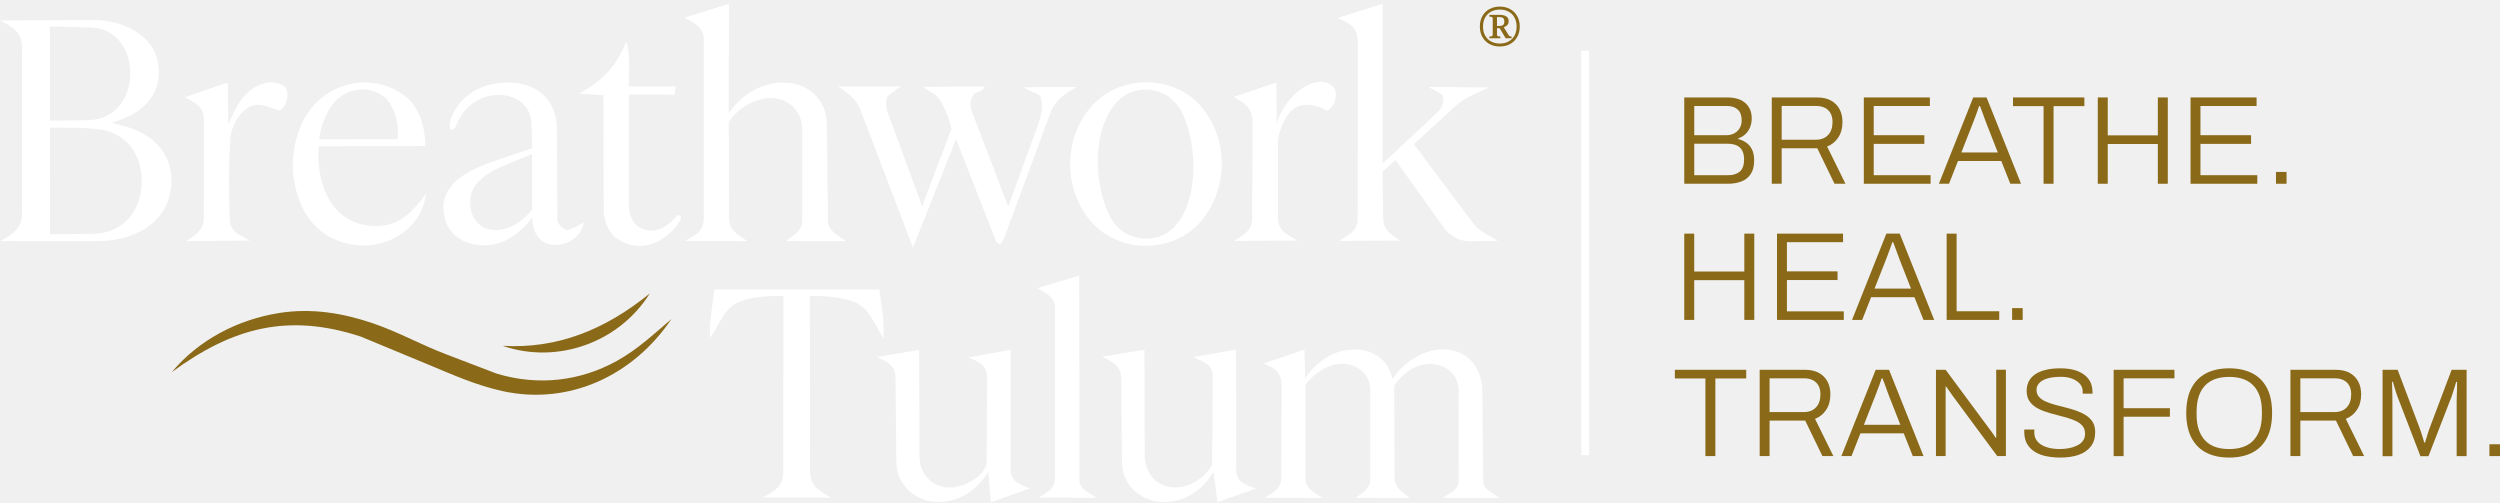
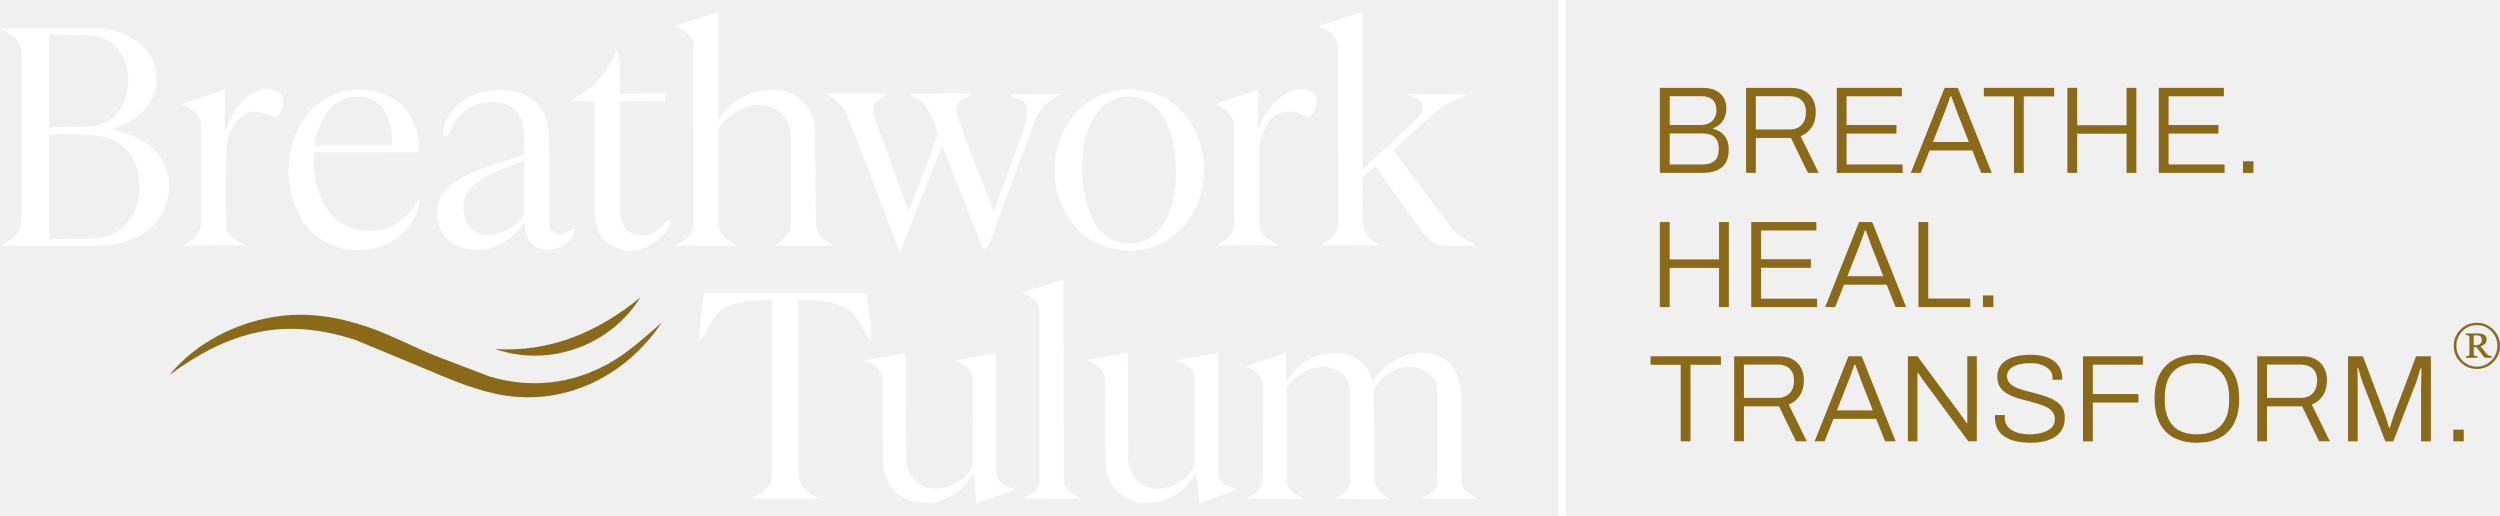
- <svg xmlns="http://www.w3.org/2000/svg" id="Layer_2" data-name="Layer 2" viewBox="0 0 643.13 129.2">
+ <svg xmlns="http://www.w3.org/2000/svg" id="Layer_2" data-name="Layer 2" viewBox="0 0 652.59 134.49">
  <defs>
    <style>
-       .cls-1, .cls-2 {
+       .cls-1 {
        fill: #8a6a18;
+       }
+ 
+       .cls-2 {
+         isolation: isolate;
      }

      .cls-3 {
        fill: #fff;
-       }
- 
-       .cls-2 {
-         font-family: Georgia, Georgia;
-         font-size: 13.97px;
-         isolation: isolate;
      }
    </style>
  </defs>
  <g id="Layer_1-2" data-name="Layer 1">
    <g>
      <g>
-         <path class="cls-3" d="M40.29,37.01c3.63,3.67,4.59,8.51,3.23,13.67-2.06,7.79-10.45,11.37-18.43,11.36l-24.96-.02c3.25-1.94,5.52-3.24,5.52-7.07l.02-42.8c0-3.68-2.15-5.05-5.66-6.88l24.04-.13c7.37-.04,15.6,3.78,16.66,11.42,1.1,7.96-4.14,12.79-12.03,15.06,4.27.91,8.43,2.17,11.62,5.39ZM33.51,19.01c.08-6.42-3.78-11.79-10.14-11.94l-10.53-.26v24.25s10.03-.17,10.03-.17c6.45-.11,10.56-5.38,10.64-11.87ZM36.45,47.04c.22-7.28-4.02-13.02-11.29-13.82-4.02-.45-8.26-.37-12.32-.36l.03,27.42,11.13-.13c7.45-.09,12.23-5.59,12.46-13.11Z" />
-         <path class="cls-3" d="M362.77,128.12l-14.11-.08c2.2-1.34,3.85-2.47,3.85-5.02v-22.66c-.02-4.44-3.83-7.18-8.15-6.71-3.35.36-6.46,2.52-8.54,5.36v23.95c0,2.76,1.95,3.58,4.49,5.12l-14.97-.03c2.41-1.49,4.24-2.39,4.25-5.1l.12-23.72c.01-2.97-1.36-4.53-4.69-5.69l10.55-3.62.21,7.36c3.09-4.53,7.66-7.53,13.17-7.35,4.68.15,8.49,3.05,9.22,7.62,4.49-6.74,13.27-10.05,19.16-5.75,2.49,1.82,3.98,5.35,4.01,8.51l.21,23.18c.02,2.47,2.09,3.13,4.24,4.58h-14.74c2.27-1.4,4.22-2.11,4.21-4.67l-.03-22.91c0-4.64-4.08-7.4-8.49-6.79-3.44.48-6.29,2.74-8.08,5.59l.09,24.01c.48,2.36,1.51,3.1,4.01,4.84Z" />
-         <path class="cls-3" d="M206.37,33.35c0-5.52-4.71-8.9-9.72-7.99-3.69.68-7.18,2.91-9.16,6.03l.03,24.28c0,3.3,1.83,4.57,4.75,6.36l-15.96-.04c2.82-1.66,4.72-2.57,4.72-5.76l.03-46.04c0-2.99-2.01-4.13-4.95-5.63l11.41-3.58-.05,28.13c3.57-5.12,8.95-8.26,15.17-7.82,5.63.4,9.99,4.61,10.06,10.51l.3,24.88c.03,2.85,2.3,3.62,4.62,5.36l-15.43-.02c2.17-1.71,4.2-2.58,4.2-5.34v-23.34Z" />
-         <path class="cls-3" d="M267.04,32.07c.85-2.31,1.39-4.69.7-7-.36-1.2-2.81-1.27-4.34-2.64l13.54-.03c-3.32,1.93-5.29,3.16-6.64,6.44l-12.16,32.88-.82,1.06c-.16.21-.94-.35-1.06-.65l-10.32-26.35-11.07,27.93-13.56-35.53c-1.09-2.86-2.87-3.86-5.67-5.96h16.04s-3.19,2.4-3.19,2.4c-.74.55-.63,2.94-.29,3.88l9.02,24.53,7.55-19.86c-.59-2.71-1.75-5.67-3.38-8.01-.73-1.05-2.17-1.35-3.81-2.81l15.78-.13c-.56,1.06-.95,1.17-2.26,1.65-1.15.42-1.81,2.9-1.26,4.34l9.51,24.91,7.7-21.03Z" />
-         <path class="cls-3" d="M378.28,62.09c-2.69.06-5.34-1.42-6.81-3.47l-12.47-17.44-3.34,2.99.15,11.95c.04,2.85,1.62,4.02,4.46,5.78l-15.75.07c2.55-1.72,4.74-2.57,4.75-5.63l.05-45.33c0-3.46-1.42-4.87-5.18-6.38l11.56-3.68v41.12s14.27-13.35,14.27-13.35c1.22-1.15,1.85-3.49.87-4.5l-3.44-1.85,15.58.12c-3.57,1.78-6.23,2.64-8.67,4.88l-10.59,9.71,15.22,20.32c1.63,2.17,3.79,2.89,6.34,4.54l-7,.15Z" />
-         <path class="cls-3" d="M309.72,55.98c-7.44,9.84-22.74,9.55-29.96-.1-6.23-8.33-5.93-20.39.83-28.3,7.25-8.48,21.29-8.62,28.53-.03,6.64,7.88,6.95,20.03.6,28.43ZM304.61,30.1c-1.81-4.37-5.45-7.04-9.8-7.07-12.12-.08-15.44,19.15-9.6,31.97,2.04,4.48,5.99,6.7,10.62,6.35,11.45-.86,13.54-19.76,8.78-31.24Z" />
-         <path class="cls-3" d="M260,120.73c0,2.9,1.81,3.83,4.98,4.9l-10.09,3.57-.68-7.8c-2.98,4.76-7.25,7.61-12.62,7.72-5.82.12-10.94-4.13-11-10.24l-.22-21.56c-.03-3.08-1.69-4.1-4.82-5.47l10.9-1.83.08,27.36c.01,4.91,3.72,8.46,8.65,7.98,3.29-.32,7.5-2.58,8.64-5.96l.13-22.22c.02-2.91-1.75-4.1-4.86-5.21l10.9-1.99v30.75Z" />
-         <path class="cls-3" d="M213.83,128.03l-17.85-.06c3.14-1.32,5.51-2.92,5.51-6.49l.03-45.3c-3.9-.1-7.75.07-11.17,1.41-4.21,1.64-4.87,5.4-7.74,9.37-.09-4.31.6-8.09,1.19-12.5h42.4c.62,4.35,1.32,8.12,1.1,12.56-2.77-4.18-3.61-8.03-8.11-9.56-3.32-1.12-7.03-1.37-10.85-1.32l.05,45.36c.24,3.44,1.99,4.69,5.45,6.53Z" />
-         <path class="cls-3" d="M318.03,120.76c0,3.07,1.87,3.87,5.09,4.9l-9.93,3.53-1-7.85c-2.81,4.71-7.07,7.65-12.42,7.79-5.9.15-11.09-4.05-11.14-10.23l-.19-21.3c-.03-3.17-1.54-4.31-4.94-5.84l10.91-1.78.08,27.53c0,2.32,1.32,4.95,2.83,6.17,4.28,3.48,11.23,1.44,14.52-4.06l.11-22.85c.01-2.95-2.13-3.58-4.93-4.93l10.95-1.89.06,30.81Z" />
-         <path class="cls-3" d="M123.99,63.09c-4.56-.1-8.18-2.65-9.32-6.15-2.73-8.43,4.23-12.72,12.54-15.53l9.7-3.29-.2-6.44c-.13-4.19-3.34-6.76-7.25-7.18-5.58-.59-10.42,2.86-12.16,7.97-.12.35-.79,1.09-1.08.98-1.91-.68,1.23-10.14,10.55-11.81,4.1-.74,8.39-.57,11.93,1.89,2.84,1.98,4.53,5.63,4.55,9.23l.13,23.89c0,.98,1.73,2.61,2.59,2.49,1.05-.15,2.44-.96,4.22-1.85-.68,4.02-5.17,6.53-9.11,5.46-3-.82-4.08-3.77-4.14-6.74-3.39,4.29-7.45,7.21-12.95,7.1ZM129.18,59.03c3.18-.62,5.92-2.79,7.7-5.09l-.03-14.31c-7.87,3.35-17.49,5.78-15.69,14.39.77,3.67,3.9,5.81,8.03,5Z" />
-         <path class="cls-3" d="M95.88,58.12c6.44.32,9.9-3.05,13.71-8.35-.97,8.72-9.26,14.02-17.53,13.32-6.54-.55-11.84-4.27-14.47-10.18-3.02-6.78-2.99-14.22.03-21.04,4.51-10.17,17.26-14,26.31-7.35,4.03,2.96,5.4,8.09,5.52,13.06l-27.46.05c-.77,9.97,3.44,19.97,13.89,20.49ZM102.31,35.8c.27-4.29-.59-7.52-2.91-10.43-4.49-3.97-11.29-2.74-14.46,2.36-1.54,2.49-2.44,5.14-2.85,8.1l20.21-.03Z" />
-         <path class="cls-3" d="M164.22,58.32c5.79,3.53,10.01-3.23,10.18-3.13l.67.39c1.13.65-6.55,11.72-15.91,6.1-2.43-1.46-3.84-4.68-3.85-7.67l-.06-29.5-6.22-.45c5.83-3.21,9.27-6.63,12.13-13.36,1.08,4.23.54,7.73.57,11.54l12.06-.02-.24,2.13-11.78-.04v28.71c0,1.79.91,4.37,2.44,5.31Z" />
-         <path class="cls-3" d="M267.21,128c2.42-1.43,4.2-2.41,4.2-5.17v-43.58c0-2.74-2-3.64-4.53-5.11l10.75-3.26.05,52.48c0,2.57,2.33,3.26,4.48,4.7l-14.96-.06Z" />
-         <path class="cls-3" d="M59.24,35.92c-.47,7.03-.36,13.8-.15,20.54.09,3.01,2.27,3.88,5.18,5.43l-16.35.14c2.52-1.75,4.52-2.88,4.53-5.94l.02-25.35c0-3.01-2.1-4.39-4.95-5.7l11.1-3.84.08,10.87c1.55-3.43,2.81-6.36,5.37-8.56,2.37-2.04,6.31-3.35,9.02-1.31,1.65,1.25.62,5.62-1.19,6.22-2.76-.72-5.34-2.38-8-.76-2.5,1.53-4.45,4.85-4.68,8.27Z" />
-         <path class="cls-3" d="M328.76,37v19.13c0,3.06,2.03,4.13,5.07,5.75l-16.34.1c2.64-1.67,4.65-2.74,4.65-5.89l.06-24.95c0-3.2-1.95-4.67-4.81-6.2l10.96-3.72.07,10.55c2.39-7.83,10.51-13.29,14.5-9.49,1.58,1.51.41,5.54-1.58,6.22-3.72-2.27-8.13-2.36-10.51,1.73-.97,1.68-2.09,4.39-2.09,6.77Z" />
+         <path class="cls-3" d="M40.29,39.18c3.63,3.67,4.59,8.51,3.23,13.67-2.06,7.79-10.45,11.37-18.43,11.36l-24.96-.02c3.25-1.94,5.52-3.24,5.52-7.07l.02-42.8c0-3.68-2.15-5.05-5.66-6.88l24.04-.13c7.37-.04,15.6,3.78,16.66,11.42s-4.14,12.79-12.03,15.06c4.27.91,8.43,2.17,11.62,5.39ZM33.51,21.18c.08-6.42-3.78-11.79-10.14-11.94l-10.53-.26v24.25s10.03-.17,10.03-.17c6.45-.11,10.56-5.38,10.64-11.87ZM36.45,49.2c.22-7.28-4.02-13.02-11.29-13.82-4.02-.45-8.26-.37-12.32-.36l.03,27.42,11.13-.13c7.45-.09,12.23-5.59,12.46-13.11Z" />
+         <path class="cls-3" d="M362.77,130.28l-14.11-.08c2.2-1.34,3.85-2.47,3.85-5.02v-22.66c-.02-4.44-3.83-7.18-8.15-6.71-3.35.36-6.46,2.52-8.54,5.36v23.95c0,2.76,1.95,3.58,4.49,5.12l-14.97-.03c2.41-1.49,4.24-2.39,4.25-5.1l.12-23.72c.01-2.97-1.36-4.53-4.69-5.69l10.55-3.62.21,7.36c3.09-4.53,7.66-7.53,13.17-7.35,4.68.15,8.49,3.05,9.22,7.62,4.49-6.74,13.27-10.05,19.16-5.75,2.49,1.82,3.98,5.35,4.01,8.51l.21,23.18c.02,2.47,2.09,3.13,4.24,4.58h-14.74c2.27-1.4,4.22-2.11,4.21-4.67l-.03-22.91c0-4.64-4.08-7.4-8.49-6.79-3.44.48-6.29,2.74-8.08,5.59l.09,24.01c.48,2.36,1.51,3.1,4.01,4.84Z" />
+         <path class="cls-3" d="M206.37,35.52c0-5.52-4.71-8.9-9.72-7.99-3.69.68-7.18,2.91-9.16,6.03l.03,24.28c0,3.3,1.83,4.57,4.75,6.36l-15.96-.04c2.82-1.66,4.72-2.57,4.72-5.76l.03-46.04c0-2.99-2.01-4.13-4.95-5.63l11.41-3.58-.05,28.13c3.57-5.12,8.95-8.26,15.17-7.82,5.63.4,9.99,4.61,10.06,10.51l.3,24.88c.03,2.85,2.3,3.62,4.62,5.36l-15.43-.02c2.17-1.71,4.2-2.58,4.2-5.34v-23.34Z" />
+         <path class="cls-3" d="M267.04,34.23c.85-2.31,1.39-4.69.7-7-.36-1.2-2.81-1.27-4.34-2.64l13.54-.03c-3.32,1.93-5.29,3.16-6.64,6.44l-12.16,32.88-.82,1.06c-.16.21-.94-.35-1.06-.65l-10.32-26.35-11.07,27.93-13.56-35.53c-1.09-2.86-2.87-3.86-5.67-5.96h16.04s-3.19,2.4-3.19,2.4c-.74.55-.63,2.94-.29,3.88l9.02,24.53,7.55-19.86c-.59-2.71-1.75-5.67-3.38-8.01-.73-1.05-2.17-1.35-3.81-2.81l15.78-.13c-.56,1.06-.95,1.17-2.26,1.65-1.15.42-1.81,2.9-1.26,4.34l9.51,24.91,7.7-21.03Z" />
+         <path class="cls-3" d="M378.28,64.26c-2.69.06-5.34-1.42-6.81-3.47l-12.47-17.44-3.34,2.99.15,11.95c.04,2.85,1.62,4.02,4.46,5.78l-15.75.07c2.55-1.72,4.74-2.57,4.75-5.63l.05-45.33c0-3.46-1.42-4.87-5.18-6.38l11.56-3.68v41.12s14.27-13.35,14.27-13.35c1.22-1.15,1.85-3.49.87-4.5l-3.44-1.85,15.58.12c-3.57,1.78-6.23,2.64-8.67,4.88l-10.59,9.71,15.22,20.32c1.63,2.17,3.79,2.89,6.34,4.54l-7,.15Z" />
+         <path class="cls-3" d="M309.72,58.15c-7.44,9.84-22.74,9.55-29.96-.1-6.23-8.33-5.93-20.39.83-28.3,7.25-8.48,21.29-8.62,28.53-.03,6.64,7.88,6.95,20.03.6,28.43ZM304.61,32.26c-1.81-4.37-5.45-7.04-9.8-7.07-12.12-.08-15.44,19.15-9.6,31.97,2.04,4.48,5.99,6.7,10.62,6.35,11.45-.86,13.54-19.76,8.78-31.24Z" />
+         <path class="cls-3" d="M260,122.9c0,2.9,1.81,3.83,4.98,4.9l-10.09,3.57-.68-7.8c-2.98,4.76-7.25,7.61-12.62,7.72-5.82.12-10.94-4.13-11-10.24l-.22-21.56c-.03-3.08-1.69-4.1-4.82-5.47l10.9-1.83.08,27.36c.01,4.91,3.72,8.46,8.65,7.98,3.29-.32,7.5-2.58,8.64-5.96l.13-22.22c.02-2.91-1.75-4.1-4.86-5.21l10.9-1.99v30.75Z" />
+         <path class="cls-3" d="M213.83,130.2l-17.85-.06c3.14-1.32,5.51-2.92,5.51-6.49l.03-45.3c-3.9-.1-7.75.07-11.17,1.41-4.21,1.64-4.87,5.4-7.74,9.37-.09-4.31.6-8.09,1.19-12.5h42.4c.62,4.35,1.32,8.12,1.1,12.56-2.77-4.18-3.61-8.03-8.11-9.56-3.32-1.12-7.03-1.37-10.85-1.32l.05,45.36c.24,3.44,1.99,4.69,5.45,6.53Z" />
+         <path class="cls-3" d="M318.03,122.93c0,3.07,1.87,3.87,5.09,4.9l-9.93,3.53-1-7.85c-2.81,4.71-7.07,7.65-12.42,7.79-5.9.15-11.09-4.05-11.14-10.23l-.19-21.3c-.03-3.17-1.54-4.31-4.94-5.84l10.91-1.78.08,27.53c0,2.32,1.32,4.95,2.83,6.17,4.28,3.48,11.23,1.44,14.52-4.06l.11-22.85c.01-2.95-2.13-3.58-4.93-4.93l10.95-1.89.06,30.81Z" />
+         <path class="cls-3" d="M123.99,65.26c-4.56-.1-8.18-2.65-9.32-6.15-2.73-8.43,4.23-12.72,12.54-15.53l9.7-3.29-.2-6.44c-.13-4.19-3.34-6.76-7.25-7.18-5.58-.59-10.42,2.86-12.16,7.97-.12.35-.79,1.09-1.08.98-1.91-.68,1.23-10.14,10.55-11.81,4.1-.74,8.39-.57,11.93,1.89,2.84,1.98,4.53,5.63,4.55,9.23l.13,23.89c0,.98,1.73,2.61,2.59,2.49,1.05-.15,2.44-.96,4.22-1.85-.68,4.02-5.17,6.53-9.11,5.46-3-.82-4.08-3.77-4.14-6.74-3.39,4.29-7.45,7.21-12.95,7.1ZM129.18,61.2c3.18-.62,5.92-2.79,7.7-5.09l-.03-14.31c-7.87,3.35-17.49,5.78-15.69,14.39.77,3.67,3.9,5.81,8.03,5Z" />
+         <path class="cls-3" d="M95.88,60.28c6.44.32,9.9-3.05,13.71-8.35-.97,8.72-9.26,14.02-17.53,13.32-6.54-.55-11.84-4.27-14.47-10.18-3.02-6.78-2.99-14.22.03-21.04,4.51-10.17,17.26-14,26.31-7.35,4.03,2.96,5.4,8.09,5.52,13.06l-27.46.05c-.77,9.97,3.44,19.97,13.89,20.49ZM102.31,37.97c.27-4.29-.59-7.52-2.91-10.43-4.49-3.97-11.29-2.74-14.46,2.36-1.54,2.49-2.44,5.14-2.85,8.1l20.21-.03Z" />
+         <path class="cls-3" d="M164.22,60.48c5.79,3.53,10.01-3.23,10.18-3.13l.67.39c1.13.65-6.55,11.72-15.91,6.1-2.43-1.46-3.84-4.68-3.85-7.67l-.06-29.5-6.22-.45c5.83-3.21,9.27-6.63,12.13-13.36,1.08,4.23.54,7.73.57,11.54l12.06-.02-.24,2.13-11.78-.04v28.71c0,1.79.91,4.37,2.44,5.31Z" />
+         <path class="cls-3" d="M267.21,130.17c2.42-1.43,4.2-2.41,4.2-5.17v-43.58c0-2.74-2-3.64-4.53-5.11l10.75-3.26.05,52.48c0,2.57,2.33,3.26,4.48,4.7l-14.96-.06Z" />
+         <path class="cls-3" d="M59.24,38.08c-.47,7.03-.36,13.8-.15,20.54.09,3.01,2.27,3.88,5.18,5.43l-16.35.14c2.52-1.75,4.52-2.88,4.53-5.94l.02-25.35c0-3.01-2.1-4.39-4.95-5.7l11.1-3.84.08,10.87c1.55-3.43,2.81-6.36,5.37-8.56,2.37-2.04,6.31-3.35,9.02-1.31,1.65,1.25.62,5.62-1.19,6.22-2.76-.72-5.34-2.38-8-.76-2.5,1.53-4.45,4.85-4.68,8.27Z" />
+         <path class="cls-3" d="M328.76,39.17v19.13c0,3.06,2.03,4.13,5.07,5.75l-16.34.1c2.64-1.67,4.65-2.74,4.65-5.89l.06-24.95c0-3.2-1.95-4.67-4.81-6.2l10.96-3.72.07,10.55c2.39-7.83,10.51-13.29,14.5-9.49,1.58,1.51.41,5.54-1.58,6.22-3.72-2.27-8.13-2.36-10.51,1.73-.97,1.68-2.09,4.39-2.09,6.77Z" />
        <g>
-           <path class="cls-1" d="M172.73,82.07c-9.72,14.44-26.22,22.33-43.51,18.53-6.85-1.51-13.04-4.32-19.52-7.01l-16.88-7c-18.75-6.14-32.99-2.32-48.65,9.16,6.99-8.37,17.05-13.55,27.64-15.23,8.31-1.32,16.4,0,24.24,2.69,6.47,2.22,12.23,5.46,18.58,7.88l13.16,5.03c10.55,3.18,21.42,2.02,31.03-3.35,5.2-2.91,9.24-6.7,13.91-10.7Z" />
-           <path class="cls-1" d="M129.29,88.96c14.14.84,26.45-4.19,37.87-13.47-7.94,12.7-23.86,18.3-37.87,13.47Z" />
+           <path class="cls-1" d="M172.73,84.23c-9.72,14.44-26.22,22.33-43.51,18.53-6.85-1.51-13.04-4.32-19.52-7.01l-16.88-7c-18.75-6.14-32.99-2.32-48.65,9.16,6.99-8.37,17.05-13.55,27.64-15.23,8.31-1.32,16.4,0,24.24,2.69,6.47,2.22,12.23,5.46,18.58,7.88l13.16,5.03c10.55,3.18,21.42,2.02,31.03-3.35,5.2-2.91,9.24-6.7,13.91-10.7Z" />
+           <path class="cls-1" d="M129.29,91.12c14.14.84,26.45-4.19,37.87-13.47-7.94,12.7-23.86,18.3-37.87,13.47Z" />
        </g>
      </g>
-       <rect class="cls-3" x="406.79" y="13.08" width="2" height="104" />
-       <text id="regmark" class="cls-2" transform="translate(379.93 11.82)">
-         <tspan x="0" y="0">®</tspan>
-       </text>
+       <rect class="cls-3" x="406.79" width="2" height="134.49" />
      <g>
-         <path class="cls-1" d="M433.28,47.27v-22.2h11.17c1.3,0,2.4.22,3.32.64.91.43,1.62,1.05,2.12,1.85.49.79.75,1.75.75,2.85,0,.84-.14,1.61-.43,2.33s-.7,1.31-1.23,1.8c-.53.49-1.15.84-1.86,1.09v.13c.76.18,1.45.48,2.07.91.63.43,1.12,1.02,1.51,1.76.37.75.56,1.69.56,2.83,0,1.47-.29,2.64-.89,3.53s-1.4,1.52-2.41,1.9c-1.02.39-2.19.58-3.49.58h-11.18ZM435.84,34.78h8.23c.77,0,1.46-.15,2.06-.47s1.06-.76,1.41-1.34c.34-.58.51-1.25.51-2.01,0-1.25-.34-2.19-1.02-2.78-.68-.61-1.58-.91-2.7-.91h-8.48v7.51h-.01ZM435.84,45.07h8.78c1.2,0,2.19-.3,2.93-.92s1.12-1.66,1.12-3.12c0-.92-.16-1.69-.49-2.3s-.79-1.05-1.43-1.33c-.63-.28-1.41-.42-2.36-.42h-8.54v8.1h-.01Z" />
-         <path class="cls-1" d="M455.79,47.27v-22.2h11.65c1.47,0,2.68.28,3.65.83.96.55,1.68,1.3,2.17,2.24.49.95.72,2.03.72,3.24,0,1.58-.36,2.91-1.09,4s-1.68,1.86-2.86,2.31l4.72,9.58h-2.82l-4.43-9.13h-9.16v9.13h-2.56,0ZM458.35,35.94h8.83c1.32,0,2.35-.41,3.11-1.22.76-.81,1.13-1.93,1.13-3.35,0-.86-.16-1.6-.49-2.2-.33-.61-.79-1.08-1.43-1.41s-1.4-.5-2.33-.5h-8.83v8.67h0Z" />
-         <path class="cls-1" d="M479.47,47.27v-22.2h16.99v2.2h-14.44v7.51h13.02v2.23h-13.02v8.06h14.63v2.2h-17.19.01Z" />
-         <path class="cls-1" d="M498.78,47.27l8.83-22.2h3.44l8.87,22.2h-2.76l-2.33-5.85h-11.14l-2.3,5.85h-2.62ZM504.56,39.22h9.38l-2.91-7.41c-.07-.18-.16-.43-.29-.78-.13-.34-.28-.74-.43-1.18-.16-.44-.33-.89-.49-1.34s-.32-.86-.47-1.23h-.22c-.13.41-.29.9-.5,1.46s-.41,1.12-.62,1.67c-.21.55-.39,1.02-.54,1.41l-2.91,7.41h0Z" />
-         <path class="cls-1" d="M525.71,47.27v-19.97h-7.86v-2.23h18.36v2.23h-7.93v19.97h-2.56Z" />
-         <path class="cls-1" d="M539.66,47.27v-22.2h2.56v9.75h12.89v-9.75h2.56v22.2h-2.56v-10.23h-12.89v10.23h-2.56Z" />
-         <path class="cls-1" d="M563.52,47.27v-22.2h16.99v2.2h-14.44v7.51h13.02v2.23h-13.02v8.06h14.63v2.2h-17.19.01Z" />
-         <path class="cls-1" d="M585.5,47.27v-3.04h2.72v3.04h-2.72Z" />
-         <path class="cls-1" d="M433.28,82.3v-22.2h2.56v9.75h12.89v-9.75h2.56v22.2h-2.56v-10.23h-12.89v10.23h-2.56Z" />
-         <path class="cls-1" d="M457.14,82.3v-22.2h16.99v2.2h-14.44v7.51h13.02v2.23h-13.02v8.06h14.63v2.2h-17.19.01Z" />
-         <path class="cls-1" d="M476.44,82.3l8.83-22.2h3.44l8.87,22.2h-2.76l-2.33-5.85h-11.14l-2.3,5.85h-2.62ZM482.23,74.24h9.38l-2.91-7.41c-.07-.18-.16-.43-.29-.78-.13-.34-.28-.74-.43-1.18-.16-.44-.33-.89-.49-1.34s-.32-.86-.47-1.23h-.22c-.13.41-.29.9-.5,1.46s-.41,1.12-.62,1.67-.39,1.02-.54,1.41l-2.91,7.41h0Z" />
-         <path class="cls-1" d="M500.78,82.3v-22.2h2.56v19.97h10.97v2.23h-13.53Z" />
-         <path class="cls-1" d="M517.62,82.3v-3.04h2.72v3.04h-2.72Z" />
-         <path class="cls-1" d="M438.72,117.33v-19.97h-7.86v-2.23h18.36v2.23h-7.94v19.97h-2.56,0Z" />
-         <path class="cls-1" d="M452.68,117.33v-22.2h11.65c1.47,0,2.68.28,3.65.83.96.55,1.68,1.3,2.17,2.24.49.95.72,2.03.72,3.24,0,1.58-.36,2.91-1.09,4s-1.68,1.86-2.86,2.31l4.72,9.58h-2.82l-4.43-9.13h-9.16v9.13h-2.56,0ZM455.24,106h8.83c1.32,0,2.35-.41,3.11-1.22s1.13-1.93,1.13-3.35c0-.86-.16-1.6-.49-2.2-.33-.61-.79-1.08-1.43-1.41s-1.4-.5-2.33-.5h-8.83v8.67h0Z" />
-         <path class="cls-1" d="M473.69,117.33l8.83-22.2h3.44l8.87,22.2h-2.76l-2.33-5.85h-11.14l-2.3,5.85h-2.62ZM479.49,109.28h9.38l-2.91-7.41c-.07-.18-.16-.43-.29-.78-.13-.34-.28-.74-.43-1.18-.16-.44-.33-.89-.49-1.34s-.32-.86-.47-1.23h-.22c-.13.41-.29.9-.5,1.46s-.41,1.12-.62,1.67-.39,1.02-.54,1.41l-2.91,7.41h0Z" />
-         <path class="cls-1" d="M498.03,117.33v-22.2h2.49l11.36,15.34c.13.15.29.35.47.62.19.26.36.53.55.79s.34.51.47.72h.16v-17.48h2.49v22.2h-2.23l-11.59-15.67c-.15-.21-.39-.55-.71-1.02s-.61-.85-.84-1.18h-.13v17.87h-2.49.01Z" />
-         <path class="cls-1" d="M529.98,117.71c-1.19,0-2.34-.11-3.46-.33-1.12-.21-2.12-.58-2.98-1.1s-1.54-1.19-2.05-2.05c-.49-.84-.75-1.89-.75-3.14v-.3c0-.09,0-.2.04-.3h2.56c0,.08,0,.21-.01.35,0,.15-.01.28-.01.39,0,.95.28,1.74.85,2.38s1.34,1.11,2.34,1.43c.98.32,2.09.47,3.32.47.41,0,.9-.02,1.47-.08s1.16-.16,1.75-.33,1.13-.39,1.64-.68.9-.67,1.22-1.13c.32-.47.47-1.04.47-1.73,0-.79-.21-1.46-.64-1.97s-.99-.95-1.69-1.27c-.7-.34-1.51-.63-2.41-.89-.91-.26-1.83-.5-2.78-.75-.95-.23-1.87-.5-2.77-.81-.9-.3-1.71-.68-2.41-1.13s-1.27-1.02-1.69-1.69-.63-1.52-.63-2.51c0-.86.18-1.65.51-2.36.34-.71.88-1.32,1.59-1.83.71-.5,1.61-.9,2.72-1.18,1.1-.28,2.41-.42,3.91-.42,1.15,0,2.21.12,3.2.35s1.87.61,2.62,1.12c.76.5,1.34,1.15,1.76,1.9.42.77.63,1.69.63,2.77v.39h-2.52v-.55c0-.79-.25-1.47-.75-2.02s-1.16-.98-1.99-1.3c-.83-.32-1.78-.47-2.83-.47-1.45,0-2.63.14-3.56.43s-1.61.69-2.07,1.19c-.46.5-.68,1.08-.68,1.71,0,.74.21,1.34.64,1.82.43.49,1.01.89,1.72,1.2s1.52.6,2.41.84c.9.25,1.82.49,2.77.72s1.87.51,2.77.83,1.71.7,2.43,1.17,1.3,1.04,1.72,1.73c.42.69.63,1.54.63,2.56,0,1.53-.39,2.78-1.15,3.75-.77.97-1.82,1.68-3.16,2.14-1.34.46-2.89.68-4.66.68h-.05Z" />
-         <path class="cls-1" d="M543.74,117.33v-22.2h15.64v2.2h-13.08v7.68h11.91v2.2h-11.91v10.13s-2.56,0-2.56,0Z" />
-         <path class="cls-1" d="M573.46,117.71c-2.29,0-4.25-.42-5.91-1.27s-2.92-2.13-3.8-3.83c-.89-1.71-1.33-3.83-1.33-6.38s.44-4.7,1.33-6.39c.89-1.69,2.15-2.97,3.8-3.82,1.65-.85,3.62-1.27,5.91-1.27s4.29.43,5.94,1.27c1.65.85,2.91,2.13,3.79,3.82s1.31,3.82,1.31,6.39-.43,4.67-1.31,6.38-2.14,2.98-3.79,3.83c-1.65.85-3.63,1.27-5.94,1.27ZM573.46,115.52c1.27,0,2.43-.16,3.46-.5s1.92-.86,2.65-1.6,1.3-1.66,1.71-2.78c.4-1.12.6-2.47.6-4.04v-.68c0-1.6-.2-2.96-.6-4.08s-.97-2.05-1.71-2.78-1.61-1.26-2.65-1.6-2.19-.5-3.46-.5-2.42.16-3.45.5-1.9.86-2.64,1.6-1.3,1.66-1.69,2.78-.6,2.48-.6,4.08v.68c0,1.58.2,2.92.6,4.04s.97,2.05,1.69,2.78,1.61,1.26,2.64,1.6,2.17.5,3.45.5Z" />
-         <path class="cls-1" d="M589.22,117.33v-22.2h11.65c1.47,0,2.68.28,3.65.83.96.55,1.68,1.3,2.17,2.24s.72,2.03.72,3.24c0,1.58-.36,2.91-1.09,4s-1.68,1.86-2.86,2.31l4.72,9.58h-2.82l-4.43-9.13h-9.16v9.13h-2.56,0ZM591.78,106h8.83c1.32,0,2.35-.41,3.11-1.22.76-.81,1.13-1.93,1.13-3.35,0-.86-.16-1.6-.49-2.2-.33-.61-.79-1.08-1.43-1.41s-1.4-.5-2.33-.5h-8.83v8.67h0Z" />
-         <path class="cls-1" d="M612.92,117.33v-22.2h3.88l5.8,15.38c.13.36.26.76.39,1.18.13.42.26.82.37,1.2.12.37.21.69.28.96h.2c.08-.3.2-.65.33-1.06.13-.41.26-.82.37-1.22s.23-.75.34-1.05l5.8-15.38h3.86v22.2h-2.56v-13.82c0-.54,0-1.15.04-1.82.02-.68.04-1.34.05-1.99,0-.64.01-1.15.01-1.48h-.22c-.08.33-.2.71-.34,1.15-.14.44-.28.89-.42,1.34s-.28.88-.41,1.26l-5.96,15.38h-2.07l-5.92-15.38c-.13-.35-.26-.72-.39-1.13-.13-.41-.26-.84-.39-1.3-.13-.46-.26-.9-.39-1.33h-.22c.02.43.04.97.05,1.62,0,.64.02,1.3.04,1.94,0,.64.01,1.23.01,1.75v13.82h-2.49l-.02-.02Z" />
-         <path class="cls-1" d="M640.41,117.33v-3.04h2.72v3.04h-2.72Z" />
+         <g class="cls-2">
+           <path class="cls-1" d="M652.59,90.28c0,1.66-.59,3.08-1.77,4.26s-2.6,1.76-4.27,1.76-3.08-.59-4.26-1.76-1.77-2.59-1.77-4.26.59-3.08,1.77-4.26,2.6-1.76,4.26-1.76,3.09.59,4.27,1.76,1.77,2.59,1.77,4.26ZM651.91,90.28c0-1.48-.52-2.75-1.56-3.82s-2.31-1.6-3.8-1.6-2.76.53-3.79,1.6c-1.04,1.07-1.56,2.34-1.56,3.82s.52,2.75,1.56,3.82c1.04,1.07,2.3,1.6,3.79,1.6s2.76-.53,3.8-1.6,1.56-2.34,1.56-3.82ZM650.49,93.39h-1.95c-.43-.61-.81-1.12-1.12-1.52-.32-.41-.64-.82-.97-1.23h-.72v1.79c0,.1.02.19.06.28.04.08.11.15.23.19.05.02.15.04.31.06.16.03.28.04.36.04v.4h-2.99v-.4c.08,0,.19-.02.33-.04.14-.02.25-.04.31-.07.1-.04.17-.1.21-.18s.06-.17.06-.29v-4.38c0-.11-.02-.2-.05-.28-.03-.08-.11-.14-.23-.18-.1-.03-.21-.06-.33-.08-.12-.02-.23-.04-.32-.05v-.4h3.35c.25,0,.5.03.75.08.25.05.47.14.67.26.2.12.35.27.48.47s.18.43.18.7c0,.5-.14.88-.41,1.17s-.67.5-1.2.64c.37.45.68.82.93,1.14s.48.59.68.84c.13.16.25.28.38.35.12.08.24.13.35.17.09.03.2.06.33.08.13.03.23.04.31.04v.4ZM647.85,88.7c0-.38-.11-.66-.34-.86s-.56-.29-1-.29h-.79v2.57h.59c.47,0,.85-.12,1.12-.37s.42-.6.42-1.05Z" />
+         </g>
+         <g>
+           <path class="cls-1" d="M433.28,45.13v-22.2h11.17c1.3,0,2.4.22,3.32.64.91.43,1.62,1.05,2.12,1.85.49.79.75,1.75.75,2.85,0,.84-.14,1.61-.43,2.33s-.7,1.31-1.23,1.8c-.53.49-1.15.84-1.86,1.09v.13c.76.18,1.45.48,2.07.91.63.43,1.12,1.02,1.51,1.76.37.75.56,1.69.56,2.83,0,1.47-.29,2.64-.89,3.53s-1.4,1.52-2.41,1.9c-1.02.39-2.19.58-3.49.58h-11.18ZM435.84,32.63h8.23c.77,0,1.46-.15,2.06-.47s1.06-.76,1.41-1.34c.34-.58.51-1.25.51-2.01,0-1.25-.34-2.19-1.02-2.78-.68-.61-1.58-.91-2.7-.91h-8.48v7.51h-.01ZM435.84,42.93h8.78c1.2,0,2.19-.3,2.93-.92s1.12-1.66,1.12-3.12c0-.92-.16-1.69-.49-2.3s-.79-1.05-1.43-1.33c-.63-.28-1.41-.42-2.36-.42h-8.54v8.1h-.01Z" />
+           <path class="cls-1" d="M455.79,45.13v-22.2h11.65c1.47,0,2.68.28,3.65.83.96.55,1.68,1.3,2.17,2.24.49.95.72,2.03.72,3.24,0,1.58-.36,2.91-1.09,4s-1.68,1.86-2.86,2.31l4.72,9.58h-2.82l-4.43-9.13h-9.16v9.13h-2.56,0ZM458.35,33.8h8.83c1.32,0,2.35-.41,3.11-1.22.76-.81,1.13-1.93,1.13-3.35,0-.86-.16-1.6-.49-2.2-.33-.61-.79-1.08-1.43-1.41s-1.4-.5-2.33-.5h-8.83v8.67h0Z" />
+           <path class="cls-1" d="M479.47,45.13v-22.2h16.99v2.2h-14.44v7.51h13.02v2.23h-13.02v8.06h14.63v2.2h-17.19.01Z" />
+           <path class="cls-1" d="M498.78,45.13l8.83-22.2h3.44l8.87,22.2h-2.76l-2.33-5.85h-11.14l-2.3,5.85h-2.62ZM504.56,37.07h9.38l-2.91-7.41c-.07-.18-.16-.43-.29-.78-.13-.34-.28-.74-.43-1.18-.16-.44-.33-.89-.49-1.34s-.32-.86-.47-1.23h-.22c-.13.41-.29.9-.5,1.46s-.41,1.12-.62,1.67c-.21.55-.39,1.02-.54,1.41l-2.91,7.41h0Z" />
+           <path class="cls-1" d="M525.71,45.13v-19.97h-7.86v-2.23h18.36v2.23h-7.93v19.97h-2.56Z" />
+           <path class="cls-1" d="M539.66,45.13v-22.2h2.56v9.75h12.89v-9.75h2.56v22.2h-2.56v-10.23h-12.89v10.23h-2.56Z" />
+           <path class="cls-1" d="M563.52,45.13v-22.2h16.99v2.2h-14.44v7.51h13.02v2.23h-13.02v8.06h14.63v2.2h-17.19.01Z" />
+           <path class="cls-1" d="M585.5,45.13v-3.04h2.72v3.04h-2.72Z" />
+           <path class="cls-1" d="M433.28,80.16v-22.2h2.56v9.75h12.89v-9.75h2.56v22.2h-2.56v-10.23h-12.89v10.23h-2.56Z" />
+           <path class="cls-1" d="M457.14,80.16v-22.2h16.99v2.2h-14.44v7.51h13.02v2.23h-13.02v8.06h14.63v2.2h-17.19.01Z" />
+           <path class="cls-1" d="M476.44,80.16l8.83-22.2h3.44l8.87,22.2h-2.76l-2.33-5.85h-11.14l-2.3,5.85h-2.62ZM482.23,72.1h9.38l-2.91-7.41c-.07-.18-.16-.43-.29-.78-.13-.34-.28-.74-.43-1.18-.16-.44-.33-.89-.49-1.34s-.32-.86-.47-1.23h-.22c-.13.41-.29.9-.5,1.46s-.41,1.12-.62,1.67-.39,1.02-.54,1.41l-2.91,7.41h0Z" />
+           <path class="cls-1" d="M500.78,80.16v-22.2h2.56v19.97h10.97v2.23h-13.53Z" />
+           <path class="cls-1" d="M517.62,80.16v-3.04h2.72v3.04h-2.72Z" />
+           <path class="cls-1" d="M438.72,115.19v-19.97h-7.86v-2.23h18.36v2.23h-7.94v19.97h-2.56,0Z" />
+           <path class="cls-1" d="M452.68,115.19v-22.2h11.65c1.47,0,2.68.28,3.65.83.96.55,1.68,1.3,2.17,2.24.49.95.72,2.03.72,3.24,0,1.58-.36,2.91-1.09,4s-1.68,1.86-2.86,2.31l4.72,9.58h-2.82l-4.43-9.13h-9.16v9.13h-2.56,0ZM455.24,103.86h8.83c1.32,0,2.35-.41,3.11-1.22s1.13-1.93,1.13-3.35c0-.86-.16-1.6-.49-2.2-.33-.61-.79-1.08-1.43-1.41s-1.4-.5-2.33-.5h-8.83v8.67h0Z" />
+           <path class="cls-1" d="M473.69,115.19l8.83-22.2h3.44l8.87,22.2h-2.76l-2.33-5.85h-11.14l-2.3,5.85h-2.62ZM479.49,107.13h9.38l-2.91-7.41c-.07-.18-.16-.43-.29-.78-.13-.34-.28-.74-.43-1.18-.16-.44-.33-.89-.49-1.34s-.32-.86-.47-1.23h-.22c-.13.41-.29.9-.5,1.46s-.41,1.12-.62,1.67-.39,1.02-.54,1.41l-2.91,7.41h0Z" />
+           <path class="cls-1" d="M498.03,115.19v-22.2h2.49l11.36,15.34c.13.15.29.35.47.62.19.26.36.53.55.79s.34.51.47.72h.16v-17.48h2.49v22.2h-2.23l-11.59-15.67c-.15-.21-.39-.55-.71-1.02s-.61-.85-.84-1.18h-.13v17.87h-2.49.01Z" />
+           <path class="cls-1" d="M529.98,115.57c-1.19,0-2.34-.11-3.46-.33-1.12-.21-2.12-.58-2.98-1.1s-1.54-1.19-2.05-2.05c-.49-.84-.75-1.89-.75-3.14v-.3c0-.09,0-.2.04-.3h2.56c0,.08,0,.21-.01.35,0,.15-.01.28-.01.39,0,.95.28,1.74.85,2.38s1.34,1.11,2.34,1.43c.98.32,2.09.47,3.32.47.41,0,.9-.02,1.47-.08s1.16-.16,1.75-.33,1.13-.39,1.64-.68.9-.67,1.22-1.13c.32-.47.47-1.04.47-1.73,0-.79-.21-1.46-.64-1.97s-.99-.95-1.69-1.27c-.7-.34-1.51-.63-2.41-.89-.91-.26-1.83-.5-2.78-.75-.95-.23-1.87-.5-2.77-.81-.9-.3-1.71-.68-2.41-1.13s-1.27-1.02-1.69-1.69-.63-1.52-.63-2.51c0-.86.18-1.65.51-2.36.34-.71.88-1.32,1.59-1.83.71-.5,1.61-.9,2.72-1.18,1.1-.28,2.41-.42,3.91-.42,1.15,0,2.21.12,3.2.35s1.87.61,2.62,1.12c.76.5,1.34,1.15,1.76,1.9.42.77.63,1.69.63,2.77v.39h-2.52v-.55c0-.79-.25-1.47-.75-2.02s-1.16-.98-1.99-1.3c-.83-.32-1.78-.47-2.83-.47-1.45,0-2.63.14-3.56.43s-1.61.69-2.07,1.19c-.46.5-.68,1.08-.68,1.71,0,.74.21,1.34.64,1.82.43.49,1.01.89,1.72,1.2s1.52.6,2.41.84c.9.25,1.82.49,2.77.72s1.87.51,2.77.83,1.71.7,2.43,1.17,1.3,1.04,1.72,1.73c.42.69.63,1.54.63,2.56,0,1.53-.39,2.78-1.15,3.75-.77.97-1.82,1.68-3.16,2.14-1.34.46-2.89.68-4.66.68h-.05Z" />
+           <path class="cls-1" d="M543.74,115.19v-22.2h15.64v2.2h-13.08v7.68h11.91v2.2h-11.91v10.13s-2.56,0-2.56,0Z" />
+           <path class="cls-1" d="M573.46,115.57c-2.29,0-4.25-.42-5.91-1.27s-2.92-2.13-3.8-3.83c-.89-1.71-1.33-3.83-1.33-6.38s.44-4.7,1.33-6.39c.89-1.69,2.15-2.97,3.8-3.82,1.65-.85,3.62-1.27,5.91-1.27s4.29.43,5.94,1.27c1.65.85,2.91,2.13,3.79,3.82s1.31,3.82,1.31,6.39-.43,4.67-1.31,6.38-2.14,2.98-3.79,3.83c-1.65.85-3.63,1.27-5.94,1.27ZM573.46,113.37c1.27,0,2.43-.16,3.46-.5s1.92-.86,2.65-1.6,1.3-1.66,1.71-2.78c.4-1.12.6-2.47.6-4.04v-.68c0-1.6-.2-2.96-.6-4.08s-.97-2.05-1.71-2.78-1.61-1.26-2.65-1.6-2.19-.5-3.46-.5-2.42.16-3.45.5-1.9.86-2.64,1.6-1.3,1.66-1.69,2.78-.6,2.48-.6,4.08v.68c0,1.58.2,2.92.6,4.04s.97,2.05,1.69,2.78,1.61,1.26,2.64,1.6,2.17.5,3.45.5Z" />
+           <path class="cls-1" d="M589.22,115.19v-22.2h11.65c1.47,0,2.68.28,3.65.83.96.55,1.68,1.3,2.17,2.24s.72,2.03.72,3.24c0,1.58-.36,2.91-1.09,4s-1.68,1.86-2.86,2.31l4.72,9.58h-2.82l-4.43-9.13h-9.16v9.13h-2.56,0ZM591.78,103.86h8.83c1.32,0,2.35-.41,3.11-1.22.76-.81,1.13-1.93,1.13-3.35,0-.86-.16-1.6-.49-2.2-.33-.61-.79-1.08-1.43-1.41s-1.4-.5-2.33-.5h-8.83v8.67h0Z" />
+           <path class="cls-1" d="M612.92,115.19v-22.2h3.88l5.8,15.38c.13.36.26.76.39,1.18.13.42.26.82.37,1.2.12.37.21.69.28.96h.2c.08-.3.2-.65.33-1.06.13-.41.26-.82.37-1.22s.23-.75.34-1.05l5.8-15.38h3.86v22.2h-2.56v-13.82c0-.54,0-1.15.04-1.82.02-.68.04-1.34.05-1.99,0-.64.01-1.15.01-1.48h-.22c-.08.33-.2.71-.34,1.15-.14.44-.28.89-.42,1.34s-.28.88-.41,1.26l-5.96,15.38h-2.07l-5.92-15.38c-.13-.35-.26-.72-.39-1.13-.13-.41-.26-.84-.39-1.3-.13-.46-.26-.9-.39-1.33h-.22c.02.43.04.97.05,1.62,0,.64.02,1.3.04,1.94,0,.64.01,1.23.01,1.75v13.82h-2.49l-.02-.02Z" />
+           <path class="cls-1" d="M640.41,115.19v-3.04h2.72v3.04h-2.72Z" />
+         </g>
      </g>
    </g>
  </g>
</svg>
